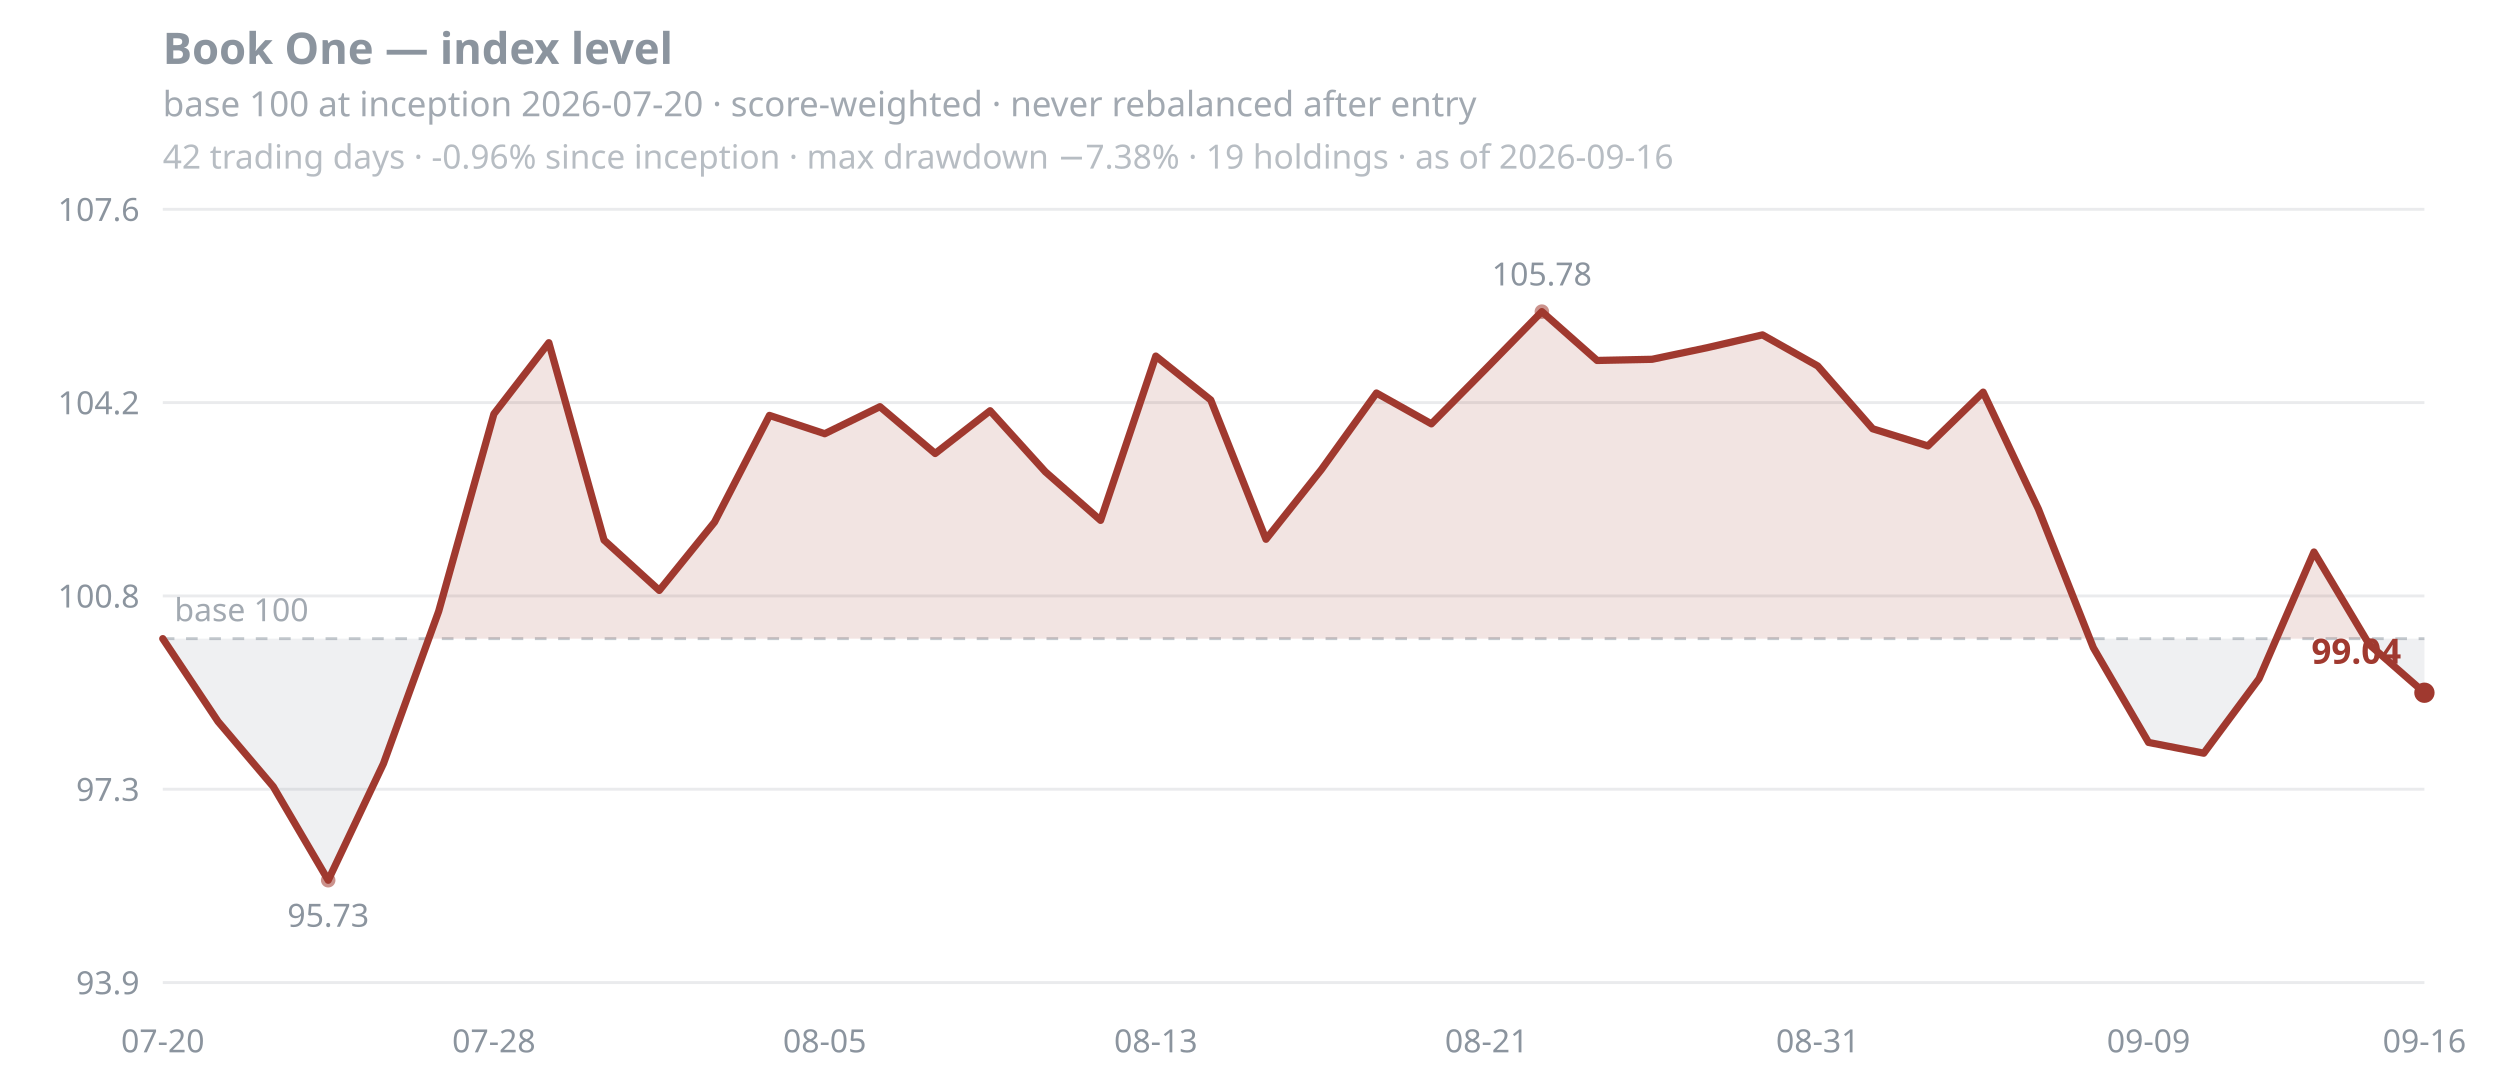
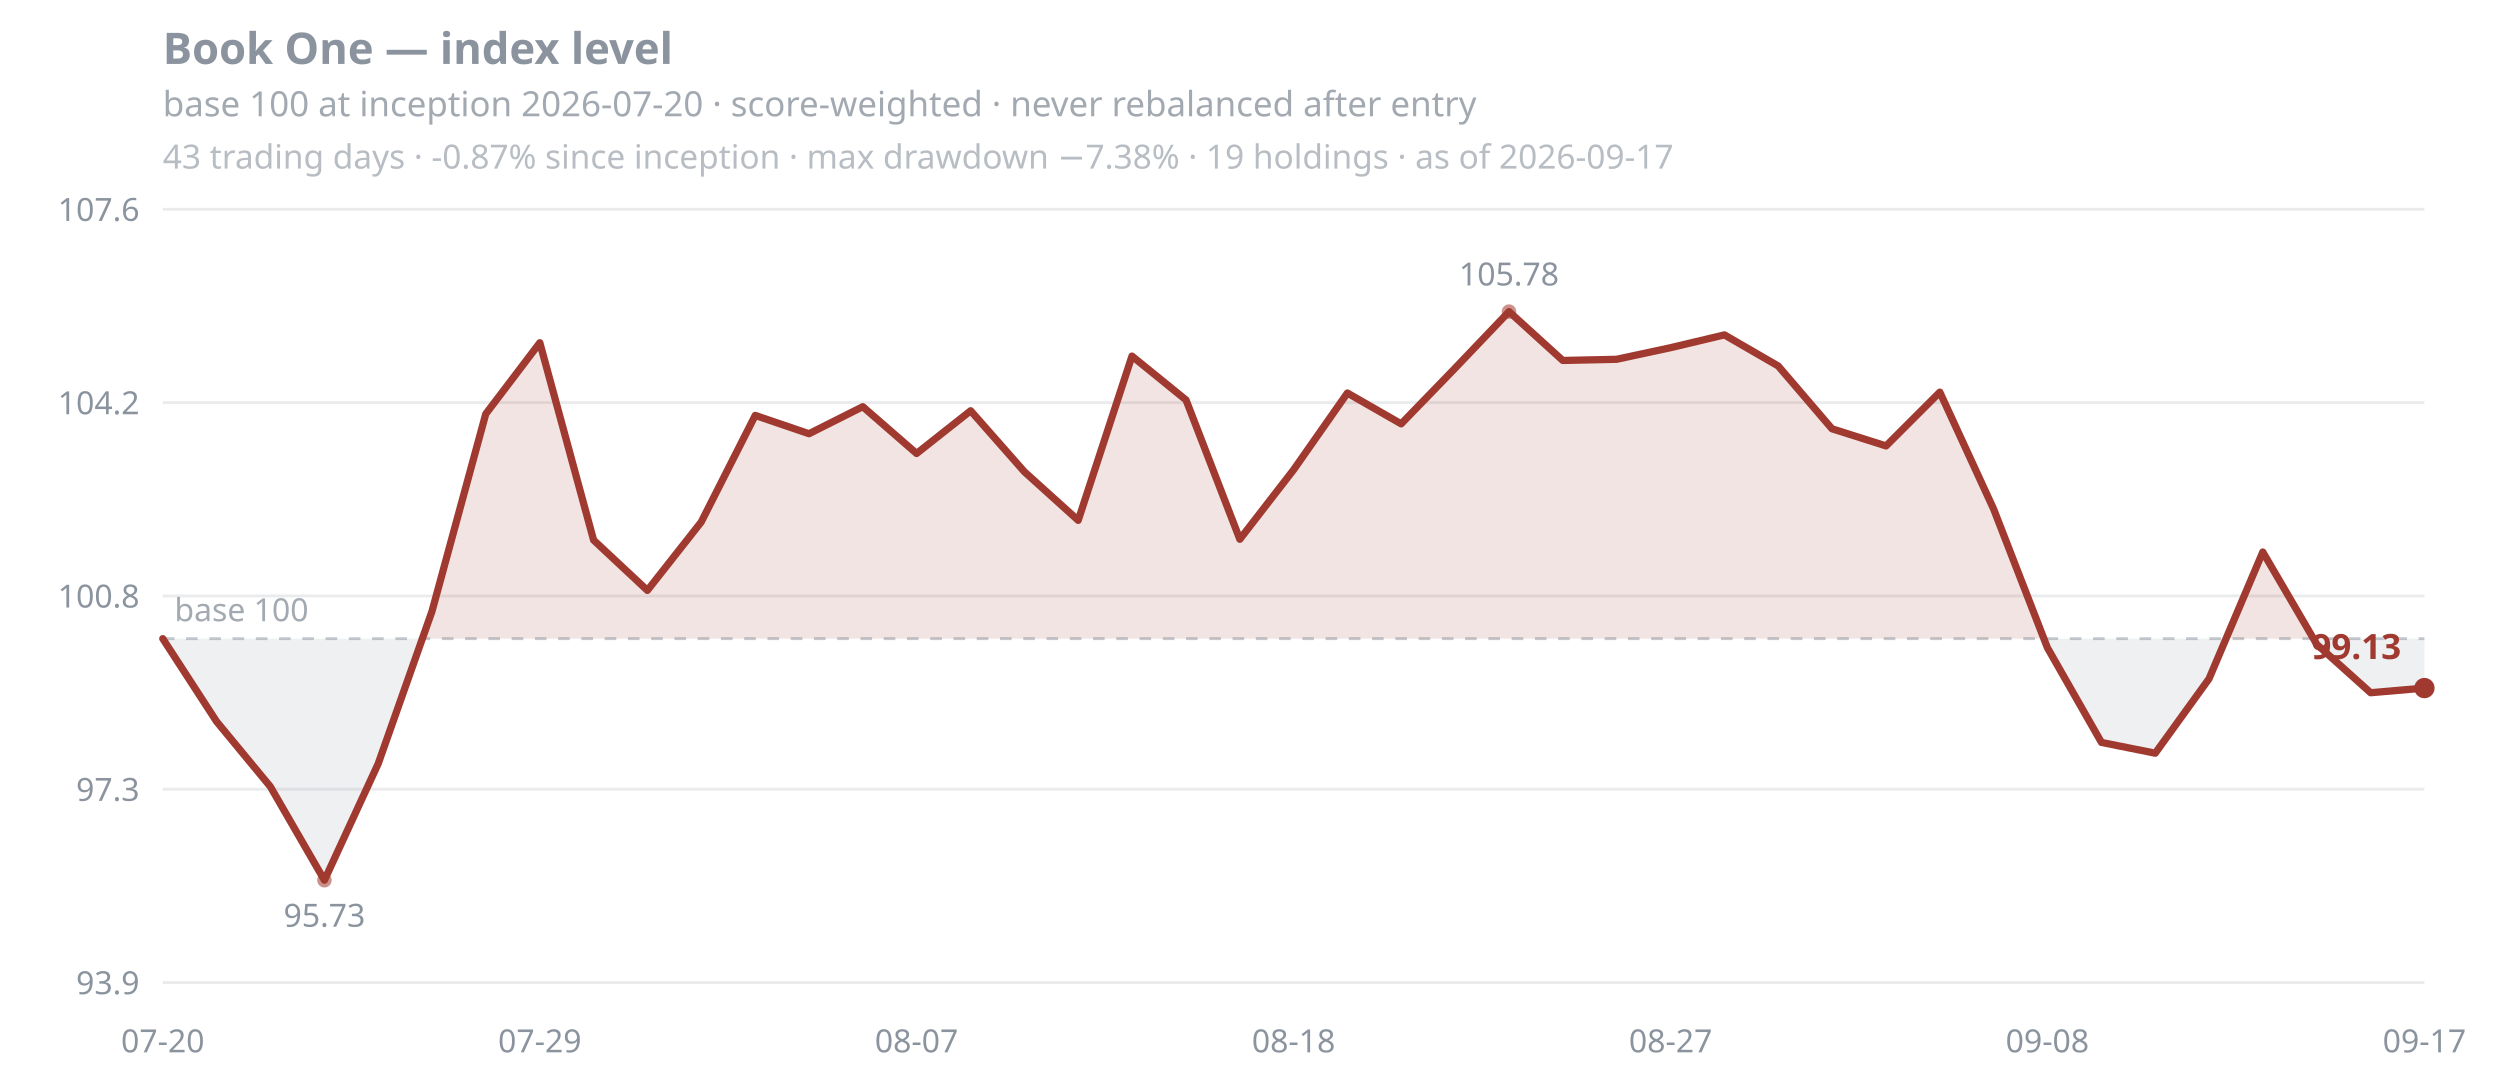
<svg xmlns="http://www.w3.org/2000/svg" viewBox="0 0 860 372" font-family="ui-sans-serif,system-ui,sans-serif">
  <text x="56" y="22" font-size="15" font-weight="600" fill="#8b949e">Book One — index level</text>
  <text x="56" y="40" font-size="12" fill="#8b949e" opacity="0.8">base 100 at inception 2026-07-20 · score-weighted · never rebalanced after entry</text>
-   <text x="56" y="58" font-size="11.5" fill="#8b949e" opacity="0.62">42 trading days · -0.96% since inception · max drawdown −7.38% · 19 holdings · as of 2026-09-16</text>
+   <text x="56" y="58" font-size="11.5" fill="#8b949e" opacity="0.62">43 trading days · -0.87% since inception · max drawdown −7.38% · 19 holdings · as of 2026-09-17</text>
  <line x1="56" y1="338.0" x2="834" y2="338.0" stroke="#8b949e" stroke-opacity="0.18" />
  <text x="48" y="342.0" font-size="11" fill="#8b949e" text-anchor="end">93.9</text>
  <line x1="56" y1="271.5" x2="834" y2="271.5" stroke="#8b949e" stroke-opacity="0.18" />
  <text x="48" y="275.5" font-size="11" fill="#8b949e" text-anchor="end">97.3</text>
  <line x1="56" y1="205.0" x2="834" y2="205.0" stroke="#8b949e" stroke-opacity="0.18" />
  <text x="48" y="209.0" font-size="11" fill="#8b949e" text-anchor="end">100.8</text>
  <line x1="56" y1="138.5" x2="834" y2="138.5" stroke="#8b949e" stroke-opacity="0.18" />
  <text x="48" y="142.5" font-size="11" fill="#8b949e" text-anchor="end">104.2</text>
  <line x1="56" y1="72.0" x2="834" y2="72.0" stroke="#8b949e" stroke-opacity="0.18" />
  <text x="48" y="76.0" font-size="11" fill="#8b949e" text-anchor="end">107.6</text>
  <line x1="56" y1="219.7" x2="834" y2="219.7" stroke="#8b949e" stroke-opacity="0.5" stroke-dasharray="4 4" />
  <text x="60" y="213.7" font-size="11" fill="#8b949e" text-anchor="start" opacity="0.8">base 100</text>
  <text x="56.0" y="362" font-size="11" fill="#8b949e" text-anchor="middle">07-20</text>
-   <text x="169.9" y="362" font-size="11" fill="#8b949e" text-anchor="middle">07-28</text>
-   <text x="283.7" y="362" font-size="11" fill="#8b949e" text-anchor="middle">08-05</text>
-   <text x="397.6" y="362" font-size="11" fill="#8b949e" text-anchor="middle">08-13</text>
-   <text x="511.4" y="362" font-size="11" fill="#8b949e" text-anchor="middle">08-21</text>
-   <text x="625.3" y="362" font-size="11" fill="#8b949e" text-anchor="middle">08-31</text>
-   <text x="739.1" y="362" font-size="11" fill="#8b949e" text-anchor="middle">09-09</text>
-   <text x="834.0" y="362" font-size="11" fill="#8b949e" text-anchor="middle">09-16</text>
+   <text x="185.7" y="362" font-size="11" fill="#8b949e" text-anchor="middle">07-29</text>
+   <text x="315.3" y="362" font-size="11" fill="#8b949e" text-anchor="middle">08-07</text>
+   <text x="445.0" y="362" font-size="11" fill="#8b949e" text-anchor="middle">08-18</text>
+   <text x="574.7" y="362" font-size="11" fill="#8b949e" text-anchor="middle">08-27</text>
+   <text x="704.3" y="362" font-size="11" fill="#8b949e" text-anchor="middle">09-08</text>
+   <text x="834.0" y="362" font-size="11" fill="#8b949e" text-anchor="middle">09-17</text>
  <defs>
    <clipPath id="above">
      <rect x="56" y="72" width="778" height="147.7" />
    </clipPath>
    <clipPath id="below">
      <rect x="56" y="219.7" width="778" height="118.3" />
    </clipPath>
  </defs>
-   <polygon points="56.0,219.7 56.0,219.7 75.0,248.2 94.0,270.6 112.9,302.8 131.9,262.7 150.9,210.3 169.9,142.4 188.8,117.9 207.8,185.8 226.8,203.1 245.8,179.6 264.7,142.9 283.7,149.2 302.7,139.9 321.7,156.0 340.6,141.3 359.6,162.3 378.6,179.0 397.6,122.5 416.5,137.6 435.5,185.5 454.5,161.6 473.5,135.2 492.4,145.8 511.4,126.6 530.4,107.2 549.4,124.0 568.3,123.6 587.3,119.6 606.3,115.2 625.3,125.9 644.2,147.5 663.2,153.4 682.2,134.9 701.2,175.1 720.1,222.8 739.1,255.4 758.1,259.1 777.1,233.5 796.0,189.9 815.0,221.7 834.0,238.3 834.0,219.7" fill="#a0392f" fill-opacity="0.14" clip-path="url(#above)" />
-   <polygon points="56.0,219.7 56.0,219.7 75.0,248.2 94.0,270.6 112.9,302.8 131.9,262.7 150.9,210.3 169.9,142.4 188.8,117.9 207.8,185.8 226.8,203.1 245.8,179.6 264.7,142.9 283.7,149.2 302.7,139.9 321.7,156.0 340.6,141.3 359.6,162.3 378.6,179.0 397.6,122.5 416.5,137.6 435.5,185.5 454.5,161.6 473.5,135.2 492.4,145.8 511.4,126.6 530.4,107.2 549.4,124.0 568.3,123.6 587.3,119.6 606.3,115.2 625.3,125.9 644.2,147.5 663.2,153.4 682.2,134.9 701.2,175.1 720.1,222.8 739.1,255.4 758.1,259.1 777.1,233.5 796.0,189.9 815.0,221.7 834.0,238.3 834.0,219.7" fill="#8b949e" fill-opacity="0.14" clip-path="url(#below)" />
-   <polyline points="56.0,219.7 75.0,248.2 94.0,270.6 112.9,302.8 131.9,262.7 150.9,210.3 169.9,142.4 188.8,117.9 207.8,185.8 226.8,203.1 245.8,179.6 264.7,142.9 283.7,149.2 302.7,139.9 321.7,156.0 340.6,141.3 359.6,162.3 378.6,179.0 397.6,122.5 416.5,137.6 435.5,185.5 454.5,161.6 473.5,135.2 492.4,145.8 511.4,126.6 530.4,107.2 549.4,124.0 568.3,123.6 587.3,119.6 606.3,115.2 625.3,125.9 644.2,147.5 663.2,153.4 682.2,134.9 701.2,175.1 720.1,222.8 739.1,255.4 758.1,259.1 777.1,233.5 796.0,189.9 815.0,221.7 834.0,238.3" fill="none" stroke="#a0392f" stroke-width="2.5" stroke-linejoin="round" stroke-linecap="round" />
-   <circle cx="112.9" cy="302.8" r="2.5" fill="#a0392f" fill-opacity="0.55" />
-   <text x="112.9" y="318.8" font-size="11" fill="#8b949e" text-anchor="middle">95.73</text>
-   <circle cx="530.4" cy="107.2" r="2.5" fill="#a0392f" fill-opacity="0.55" />
-   <text x="530.4" y="98.2" font-size="11" fill="#8b949e" text-anchor="middle">105.78</text>
-   <circle cx="834.0" cy="238.3" r="3.5" fill="#a0392f" />
-   <text x="826.0" y="228.3" font-size="12" font-weight="600" fill="#a0392f" text-anchor="end">99.04</text>
+   <polygon points="56.0,219.7 56.0,219.7 74.5,248.2 93.0,270.6 111.6,302.8 130.1,262.7 148.6,210.3 167.1,142.4 185.7,117.9 204.2,185.8 222.7,203.1 241.2,179.6 259.8,142.9 278.3,149.2 296.8,139.9 315.3,156.0 333.9,141.3 352.4,162.3 370.9,179.0 389.4,122.5 408.0,137.6 426.5,185.5 445.0,161.6 463.5,135.2 482.0,145.8 500.6,126.6 519.1,107.2 537.6,124.0 556.1,123.6 574.7,119.6 593.2,115.2 611.7,125.9 630.2,147.5 648.8,153.4 667.3,134.9 685.8,175.1 704.3,222.8 722.9,255.4 741.4,259.1 759.9,233.5 778.4,189.9 797.0,221.7 815.5,238.3 834.0,236.7 834.0,219.7" fill="#a0392f" fill-opacity="0.14" clip-path="url(#above)" />
+   <polygon points="56.0,219.7 56.0,219.7 74.5,248.2 93.0,270.6 111.6,302.8 130.1,262.7 148.6,210.3 167.1,142.4 185.7,117.9 204.2,185.8 222.7,203.1 241.2,179.6 259.8,142.9 278.3,149.2 296.8,139.9 315.3,156.0 333.9,141.3 352.4,162.3 370.9,179.0 389.4,122.5 408.0,137.6 426.5,185.5 445.0,161.6 463.5,135.2 482.0,145.8 500.6,126.6 519.1,107.2 537.6,124.0 556.1,123.6 574.7,119.6 593.2,115.2 611.7,125.9 630.2,147.5 648.8,153.4 667.3,134.9 685.8,175.1 704.3,222.8 722.9,255.4 741.4,259.1 759.9,233.5 778.4,189.9 797.0,221.7 815.5,238.3 834.0,236.7 834.0,219.7" fill="#8b949e" fill-opacity="0.14" clip-path="url(#below)" />
+   <polyline points="56.0,219.7 74.5,248.2 93.0,270.6 111.6,302.8 130.1,262.7 148.6,210.3 167.1,142.4 185.7,117.9 204.2,185.8 222.7,203.1 241.2,179.6 259.8,142.9 278.3,149.2 296.8,139.9 315.3,156.0 333.9,141.3 352.4,162.3 370.9,179.0 389.4,122.5 408.0,137.6 426.5,185.5 445.0,161.6 463.5,135.2 482.0,145.8 500.6,126.6 519.1,107.2 537.6,124.0 556.1,123.6 574.7,119.6 593.2,115.2 611.7,125.9 630.2,147.5 648.8,153.4 667.3,134.9 685.8,175.1 704.3,222.8 722.9,255.4 741.4,259.1 759.9,233.5 778.4,189.9 797.0,221.7 815.5,238.3 834.0,236.7" fill="none" stroke="#a0392f" stroke-width="2.5" stroke-linejoin="round" stroke-linecap="round" />
+   <circle cx="111.6" cy="302.8" r="2.5" fill="#a0392f" fill-opacity="0.55" />
+   <text x="111.6" y="318.8" font-size="11" fill="#8b949e" text-anchor="middle">95.73</text>
+   <circle cx="519.1" cy="107.2" r="2.5" fill="#a0392f" fill-opacity="0.55" />
+   <text x="519.1" y="98.2" font-size="11" fill="#8b949e" text-anchor="middle">105.78</text>
+   <circle cx="834.0" cy="236.7" r="3.5" fill="#a0392f" />
+   <text x="826.0" y="226.7" font-size="12" font-weight="600" fill="#a0392f" text-anchor="end">99.13</text>
</svg>
